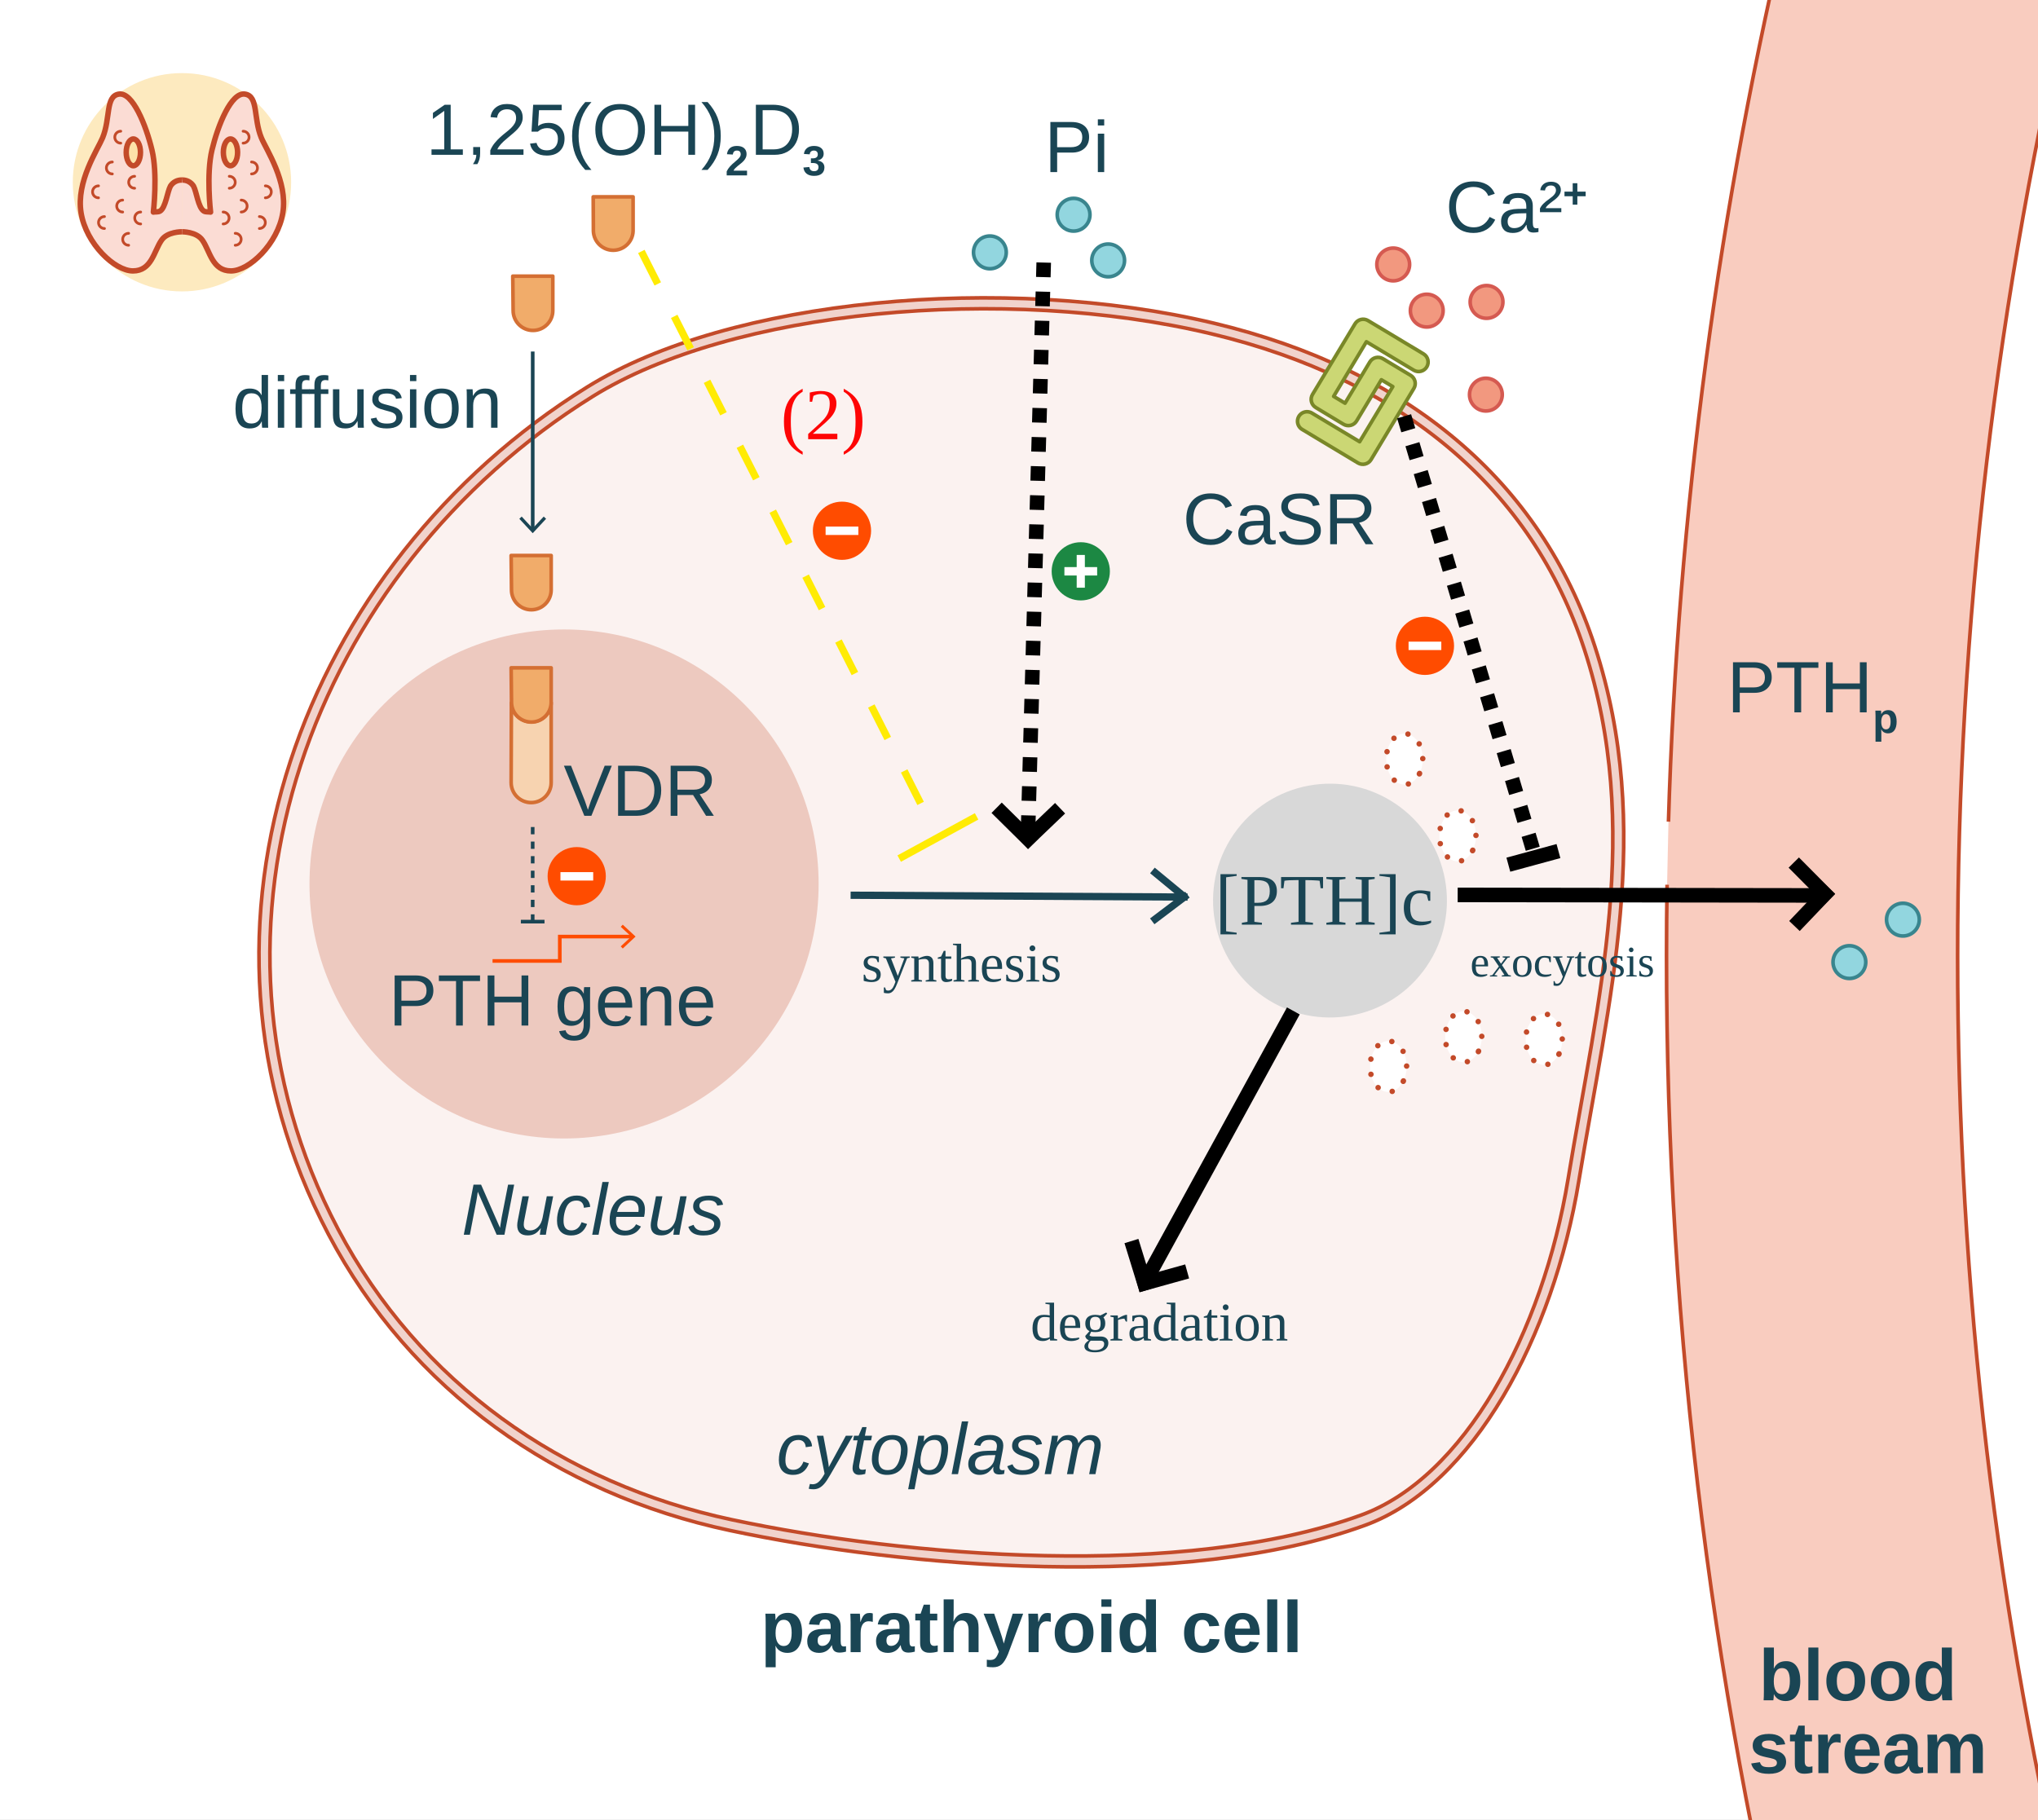
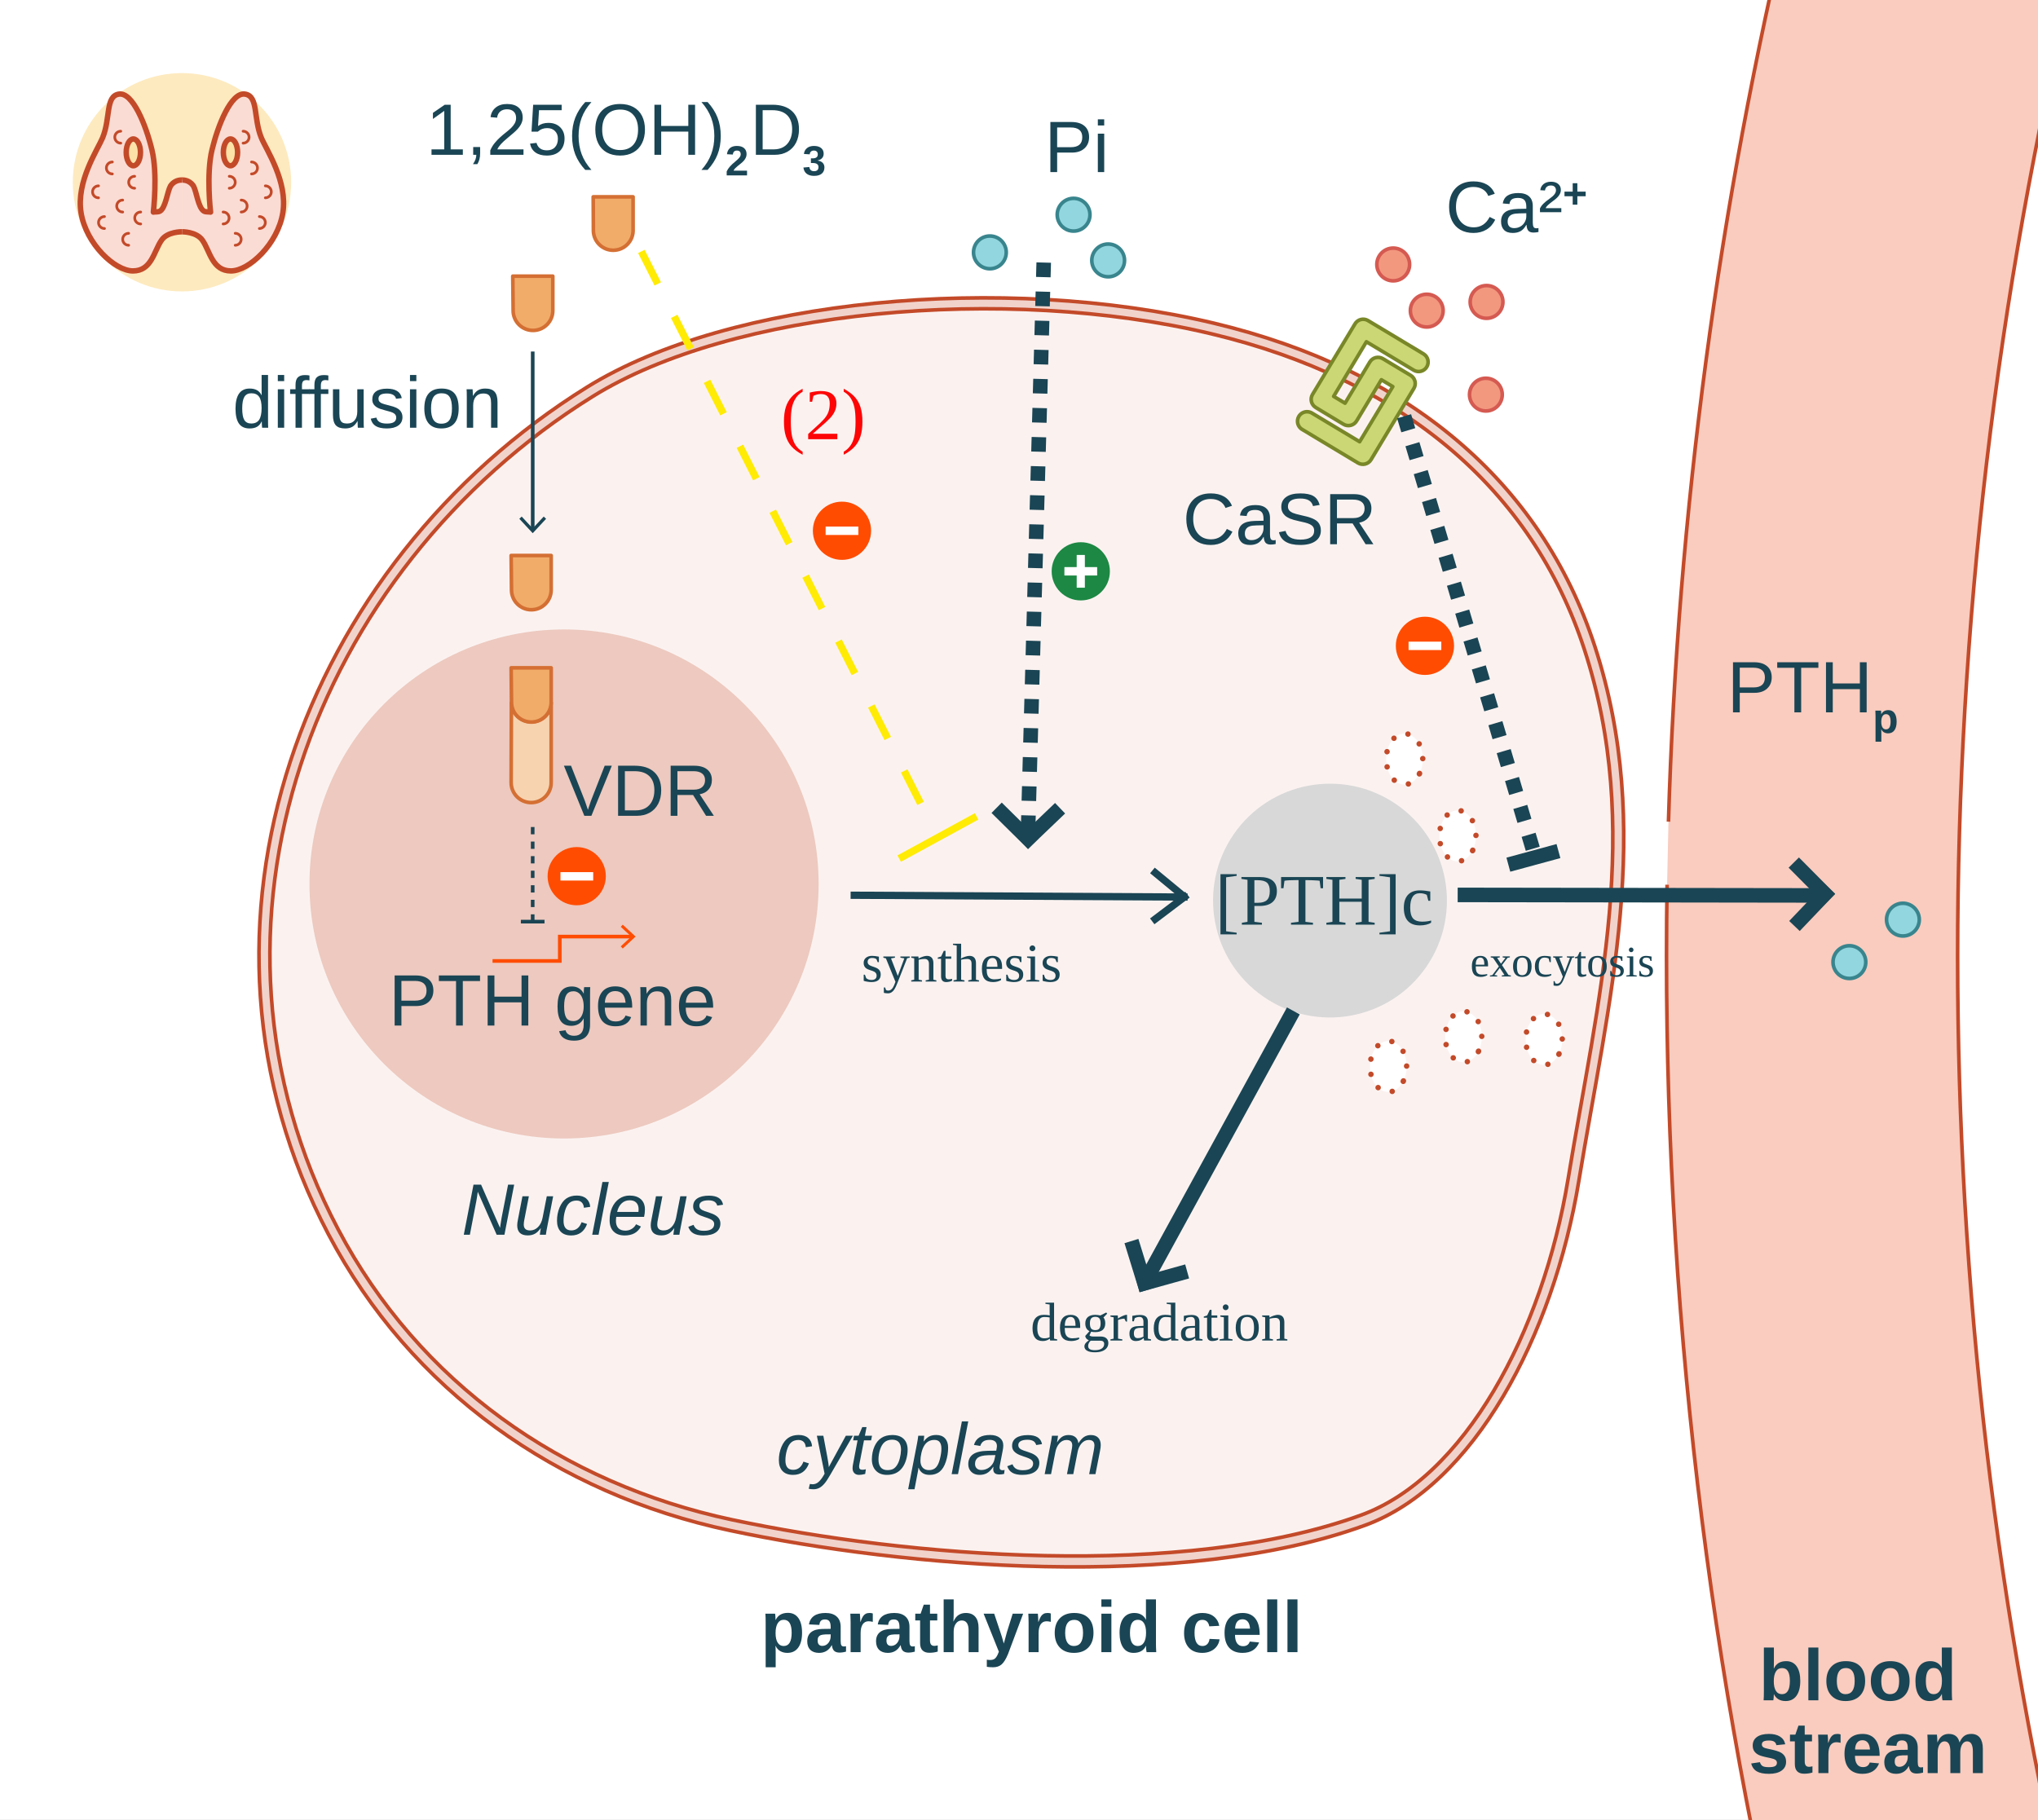
<svg xmlns="http://www.w3.org/2000/svg" xmlns:ns1="https://boxy-svg.com" viewBox="0 0 560 500">
  <defs>
    <style>.cls-1{isolation:isolate;}.cls-2{fill:#fff;}.cls-3{fill:#fbf2f0;}.cls-10,.cls-13,.cls-15,.cls-18,.cls-20,.cls-22,.cls-30,.cls-4,.cls-5{fill:none;}.cls-10,.cls-12,.cls-13,.cls-14,.cls-15,.cls-4{stroke:#c34a29;}.cls-10,.cls-15,.cls-18,.cls-20,.cls-22,.cls-4,.cls-5{stroke-miterlimit:10;}.cls-4{stroke-width:4px;}.cls-5{stroke:#f1d3cc;stroke-width:2px;}.cls-6{fill:#edc9bf;}.cls-7{fill:#f2987f;stroke:#d55a51;}.cls-13,.cls-15,.cls-16,.cls-17,.cls-21,.cls-7,.cls-8{stroke-linecap:round;}.cls-12,.cls-13,.cls-14,.cls-16,.cls-17,.cls-21,.cls-7,.cls-8{stroke-linejoin:round;}.cls-8{fill:#cbd774;stroke:#798728;}.cls-9{fill:#f9ccbf;}.cls-11{fill:#fdeabf;}.cls-12{fill:#fbdcd4;}.cls-12,.cls-14,.cls-15{stroke-width:1.5px;}.cls-13{stroke-width:0.75px;}.cls-14{fill:#fde2a8;}.cls-15{stroke-dasharray:0 4.21;}.cls-16{fill:#92d6df;stroke:#39858e;}.cls-17{fill:#f1ac6a;}.cls-17,.cls-21{stroke:#d46f33;}.cls-18,.cls-20{stroke:#1a4554;}.cls-19,.cls-24,.cls-25,.cls-26,.cls-27{fill:#1a4554;}.cls-20{stroke-dasharray:2 2;}.cls-21{fill:#f7d3b0;}.cls-22{stroke:#ff4c00;}.cls-23{fill:#ff4c00;}.cls-24,.cls-25,.cls-26,.cls-27{font-size:20px;}.cls-24{font-family:ArialMT, Arial;}.cls-25,.cls-27{font-family:Arial-BoldMT, Arial;font-weight:700;}.cls-26{font-family:Arial-ItalicMT, Arial;font-style:italic;}.cls-27{letter-spacing:0.03em;}.cls-28{letter-spacing:-0.02em;}.cls-29{fill:#1c8843;}.cls-31{mix-blend-mode:multiply;}</style>
  </defs>
  <g class="cls-1">
    <g id="Ebene_30" data-name="Ebene 30">
      <g id="Rahmen-8" data-name="Rahmen">
        <rect class="cls-2" width="560" height="500" />
      </g>
    </g>
    <g id="Zellen_HG" data-name="Zellen HG">
      <path class="cls-3" d="M162.1,107.67c-77.47,48.15-114.73,147-70.53,230.84,22.43,42.54,62.25,70.61,109.26,80.63,47.94,10.21,124.31,16.66,173.7-1.34,29.12-10.61,50.82-51,57.83-93.53,8.18-49.63,20.61-96.62,4.42-146.24C422.22,133.38,386,102.91,333.28,90.3,275.78,76.54,200.67,83.69,162.1,107.67Z" />
      <path class="cls-4" d="M162.1,107.67c-77.47,48.15-114.73,147-70.53,230.84,22.43,42.54,62.25,70.61,109.26,80.63,47.94,10.21,124.31,16.66,173.7-1.34,29.12-10.61,50.82-51,57.83-93.53,8.18-49.63,20.61-96.62,4.42-146.24C422.22,133.38,386,102.91,333.28,90.3,275.78,76.54,200.67,83.69,162.1,107.67Z" />
      <path class="cls-5" d="M162.1,107.67c-77.47,48.15-114.73,147-70.53,230.84,22.43,42.54,62.25,70.61,109.26,80.63,47.94,10.21,124.31,16.66,173.7-1.34,29.12-10.61,50.82-51,57.83-93.53,8.18-49.63,20.61-96.62,4.42-146.24C422.22,133.38,386,102.91,333.28,90.3,275.78,76.54,200.67,83.69,162.1,107.67Z" />
      <circle class="cls-6" cx="154.99" cy="242.94" r="69.95" />
      <g id="CAP">
        <circle class="cls-7" cx="408.29" cy="108.45" r="4.5" />
      </g>
      <g id="CAP-2" data-name="CAP">
        <circle class="cls-7" cx="382.83" cy="72.68" r="4.5" />
      </g>
      <g id="CAP-3" data-name="CAP">
        <circle class="cls-7" cx="408.47" cy="82.98" r="4.5" />
      </g>
      <g id="CaSR">
        <path class="cls-8" d="M373.14,127.23l-15.23-9.15a2.62,2.62,0,1,1,2.69-4.49l13,7.81,9.11-15.15-3.14-1.88-6.81,11.33a2.62,2.62,0,0,1-3.59.9L361.55,112a2.62,2.62,0,0,1-.9-3.59L372.33,89a2.6,2.6,0,0,1,3.58-.89l15.24,9.15a2.61,2.61,0,0,1-2.69,4.48l-13-7.81-9,15,3.13,1.88,6.81-11.33a2.62,2.62,0,0,1,3.59-.9l7.62,4.58a2.61,2.61,0,0,1,.89,3.59l-11.79,19.62A2.62,2.62,0,0,1,373.14,127.23Z" />
      </g>
      <g id="CAP-4" data-name="CAP">
        <circle class="cls-7" cx="392.04" cy="85.37" r="4.5" />
      </g>
      <path class="cls-9" d="M458.46,225.82A1236.88,1236.88,0,0,1,492.08-26L569.87-7.3a1156.56,1156.56,0,0,0,0,540l-77.79,18.68a1236.34,1236.34,0,0,1-34-308.23" />
      <path class="cls-10" d="M458.46,225.82A1236.88,1236.88,0,0,1,492.08-26L569.87-7.3a1156.56,1156.56,0,0,0,0,540l-77.79,18.68a1236.34,1236.34,0,0,1-34-308.23" />
      <g id="PTH_klein-2" data-name="PTH klein">
        <circle class="cls-11" cx="50" cy="50.09" r="30" />
        <path class="cls-12" d="M50,49.48a3.59,3.59,0,0,1,3.17,1.66C54,52.65,54.46,57.05,56,58c.57.34,1.33.16,1.86.29,0,0-1.23-10.35.39-17.09s5.29-16,9.12-15.33c3.67.61,2.22,6.58,4.44,12,1.36,3.28,7.29,12,5.91,20.59s-9.28,16-14.26,16c-5.15,0-5.75-5.43-7.82-8.41C54,63.63,50,63.7,50,63.7" />
        <path class="cls-13" d="M63,51.73a1.64,1.64,0,1,0,0-3.28" />
        <path class="cls-13" d="M66.27,58.27a1.64,1.64,0,1,0,0-3.28" />
        <path class="cls-13" d="M64.63,67.4a1.64,1.64,0,0,0,0-3.28" />
        <path class="cls-13" d="M61.31,61.55a1.64,1.64,0,1,0,0-3.28" />
        <path class="cls-13" d="M62.54,44a1.64,1.64,0,1,0,0-3.28" />
        <path class="cls-13" d="M66.8,39.34a1.64,1.64,0,0,0,0-3.28" />
        <path class="cls-13" d="M71.27,62.8a1.64,1.64,0,1,0,0-3.28" />
        <path class="cls-13" d="M69.11,47.8a1.64,1.64,0,1,0,0-3.28" />
        <path class="cls-13" d="M72.91,54.36a1.64,1.64,0,0,0,0-3.28" />
        <ellipse class="cls-14" cx="63.33" cy="41.87" rx="1.96" ry="3.68" />
        <path class="cls-12" d="M50,49.48a3.58,3.58,0,0,0-3.16,1.66C46,52.65,45.52,57.05,44,58c-.57.34-1.34.16-1.86.29,0,0,1.23-10.35-.39-17.09s-5.3-16-9.13-15.33c-3.67.61-2.21,6.58-4.43,12-1.36,3.28-7.3,12-5.92,20.59s9.29,16,14.27,16c5.14,0,5.75-5.43,7.82-8.41C45.94,63.63,50,63.7,50,63.7" />
        <path class="cls-13" d="M37,51.73a1.64,1.64,0,0,1,0-3.28" />
        <path class="cls-13" d="M33.71,58.27a1.64,1.64,0,0,1,0-3.28" />
        <path class="cls-13" d="M35.35,67.4a1.64,1.64,0,0,1,0-3.28" />
        <path class="cls-13" d="M38.66,61.55a1.64,1.64,0,1,1,0-3.28" />
        <path class="cls-13" d="M37.43,44a1.64,1.64,0,0,1,0-3.28" />
        <path class="cls-13" d="M33.18,39.34a1.64,1.64,0,1,1,0-3.28" />
        <path class="cls-13" d="M28.71,62.8a1.64,1.64,0,1,1,0-3.28" />
        <path class="cls-13" d="M30.87,47.8a1.64,1.64,0,0,1,0-3.28" />
        <path class="cls-13" d="M27.07,54.36a1.64,1.64,0,1,1,0-3.28" />
        <ellipse class="cls-14" cx="36.64" cy="41.87" rx="1.96" ry="3.68" />
      </g>
    </g>
    <g id="Icons">
      <g id="Text">
        <g id="OPG_2_" data-name="OPG 2?">
          <g id="OPG-3" data-name="OPG" transform="matrix(1, 0, 0, 1, 0.830129, 6.087611)">
            <path class="cls-2" d="M405.39,282.92c-1.61,3.14-4.73,3.87-7,1.63s-2.77-6.62-1.16-9.77,4.72-3.87,7-1.63S407,279.77,405.39,282.92Z" />
            <path class="cls-15" d="M405.39,282.92c-1.61,3.14-4.73,3.87-7,1.63s-2.77-6.62-1.16-9.77,4.72-3.87,7-1.63S407,279.77,405.39,282.92Z" />
          </g>
        </g>
        <g id="OPG_2_2" data-name="OPG 2?" transform="matrix(1, 0, 0, 1, -5.763916, 16.24376)">
          <g id="OPG-4" data-name="OPG">
            <path class="cls-2" d="M410.39,217.54c-1.61,3.15-4.73,3.88-7,1.63s-2.77-6.62-1.16-9.77,4.72-3.87,7-1.62S412,214.4,410.39,217.54Z" />
            <path class="cls-15" d="M410.39,217.54c-1.61,3.15-4.73,3.88-7,1.63s-2.77-6.62-1.16-9.77,4.72-3.87,7-1.62S412,214.4,410.39,217.54Z" />
          </g>
        </g>
        <g id="OPG_2_3" data-name="OPG 2?" transform="matrix(1, 0, 0, 1, -45.10366, 26.0107)">
          <g id="OPG-5" data-name="OPG">
            <path class="cls-2" d="M430.68,271.17c-1.61,3.14-4.72,3.87-7,1.63s-2.77-6.62-1.16-9.77,4.73-3.87,7-1.63S432.29,268,430.68,271.17Z" />
            <path class="cls-15" d="M430.68,271.17c-1.61,3.14-4.72,3.87-7,1.63s-2.77-6.62-1.16-9.77,4.73-3.87,7-1.63S432.29,268,430.68,271.17Z" />
          </g>
        </g>
        <g id="PTH_kugel-11" data-name="PTH kugel" transform="matrix(1, 0, 0, 1, 10.06435, 11.47336)">
          <circle class="cls-16" cx="498.11" cy="252.94" r="4.5" />
        </g>
        <g id="PTH_kugel-13" data-name="PTH kugel">
          <circle class="cls-16" cx="304.5" cy="71.57" r="4.5" />
        </g>
        <g id="PTH_kugel-14" data-name="PTH kugel">
          <circle class="cls-16" cx="295" cy="59.01" r="4.5" />
        </g>
        <g id="PTH_kugel-15" data-name="PTH kugel">
          <circle class="cls-16" cx="272" cy="69.36" r="4.5" />
        </g>
        <g id="D3-2" data-name="D3">
          <path class="cls-17" d="M141,85.36a5.45,5.45,0,1,0,10.9,0V75.9h-11Z" />
        </g>
        <g id="D3-3" data-name="D3">
          <path class="cls-17" d="M140.55,162.13a5.45,5.45,0,0,0,10.9,0v-9.46h-11Z" />
        </g>
        <g id="D3-4" data-name="D3">
          <path class="cls-17" d="M163.05,63.55a5.46,5.46,0,0,0,10.91,0V54.1H163Z" />
        </g>
        <line class="cls-18" x1="146.38" y1="96.61" x2="146.38" y2="145.56" />
        <polygon class="cls-19" points="142.7 142.58 143.35 141.97 146.38 145.22 149.4 141.97 150.06 142.58 146.38 146.54 142.7 142.58" />
        <line class="cls-20" x1="146.37" y1="253.29" x2="146.37" y2="225.84" />
        <rect class="cls-19" x="143.12" y="252.79" width="6.5" height="1" />
        <g id="Neues_Symbol_1-2" data-name="Neues Symbol 1">
          <g id="VDR-3" data-name="VDR">
            <path class="cls-21" d="M151.45,193.15v21.93a5.5,5.5,0,0,1-5.5,5.5h0a5.5,5.5,0,0,1-5.5-5.51l.07-21.92a5.47,5.47,0,0,0,10.93,0Z" />
          </g>
          <g id="Deleted_Symbol-20" data-name="Deleted Symbol">
            <path class="cls-17" d="M140.55,193a5.45,5.45,0,0,0,10.9,0v-9.46h-11Z" />
          </g>
        </g>
        <ellipse style="fill: rgb(216, 216, 216);" transform="matrix(-0.566529, 0.824042, -0.824041, -0.566528, 706.6548, 160.1278)" cx="265.305" cy="231.66" rx="32.129" ry="32.129" />
        <text transform="matrix(1, 0, 0, 0.999999, 6.618835, -1.654534)" style="fill: rgb(26, 69, 84); font-size: 20px; white-space: pre;" x="327.257" y="255.783">[PTH]c</text>
        <text x="664.406" y="188.491" style="white-space: pre; fill: rgb(51, 51, 51); font-size: 24px;"> </text>
        <g id="g-1" data-name="OPG 2?" transform="matrix(1, 0, 0, 1, -2.338448, 18.5664)">
          <g id="g-2" data-name="OPG">
            <path class="cls-2" d="M430.68,271.17c-1.61,3.14-4.72,3.87-7,1.63s-2.77-6.62-1.16-9.77,4.73-3.87,7-1.63S432.29,268,430.68,271.17Z" style="fill: rgb(255, 255, 255);" />
            <path class="cls-15" d="M430.68,271.17c-1.61,3.14-4.72,3.87-7,1.63s-2.77-6.62-1.16-9.77,4.73-3.87,7-1.63S432.29,268,430.68,271.17Z" style="fill: none; stroke: rgb(195, 74, 41); stroke-dasharray: 0px, 4.21px; stroke-linecap: round; stroke-miterlimit: 10; stroke-width: 1.5px;" />
          </g>
        </g>
        <g id="g-3" data-name="OPG 2?" transform="matrix(1, 0, 0, 1, -20.38151, -4.858695)">
          <g id="g-4" data-name="OPG">
            <path class="cls-2" d="M410.39,217.54c-1.61,3.15-4.73,3.88-7,1.63s-2.77-6.62-1.16-9.77,4.72-3.87,7-1.62S412,214.4,410.39,217.54Z" style="fill: rgb(255, 255, 255);" />
            <path class="cls-15" d="M410.39,217.54c-1.61,3.15-4.73,3.88-7,1.63s-2.77-6.62-1.16-9.77,4.72-3.87,7-1.62S412,214.4,410.39,217.54Z" style="fill: none; stroke: rgb(195, 74, 41); stroke-dasharray: 0px, 4.21px; stroke-linecap: round; stroke-miterlimit: 10; stroke-width: 1.5px;" />
          </g>
        </g>
        <g id="g-5" data-name="PTH kugel" transform="matrix(1, 0, 0, 1, 24.77093, -0.200999)">
          <circle class="cls-16" cx="498.11" cy="252.94" r="4.5" style="fill: rgb(146, 214, 223); stroke: rgb(57, 133, 142); stroke-linecap: round; stroke-linejoin: round;" />
        </g>
-         <line style="stroke: rgb(0, 0, 0); stroke-width: 4; fill: rgb(26, 69, 84);" x1="407.03" y1="270.624" x2="493.796" y2="221.414" transform="matrix(0.869141, 0.494565, -0.494565, 0.869141, 180.613, -190.5645)" />
-         <line style="stroke: rgb(0, 0, 0); stroke-width: 4; fill: rgb(26, 69, 84);" x1="491.907" y1="238.285" x2="503.814" y2="245.856" transform="matrix(0.975198, 0.221334, -0.221334, 0.975198, 65.92627, -104.1896)" />
-         <line style="stroke: rgb(0, 0, 0); stroke-width: 4; fill: rgb(26, 69, 84);" x1="490.306" y1="243.157" x2="502.213" y2="250.728" transform="matrix(0.194062, -0.980989, 0.980989, 0.194062, 159.3942, 688.2936)" ns1:origin="0.696 0.526" />
-         <line style="stroke: rgb(0, 0, 0); stroke-width: 4; fill: rgb(26, 69, 84);" x1="298.328" y1="336.455" x2="371.681" y2="293.689" transform="matrix(-0.856567, 0.516036, -0.516036, -0.856567, 784.5468, 412.078)" />
-         <line style="stroke: rgb(0, 0, 0); stroke-width: 4; fill: rgb(26, 69, 84);" x1="313.452" y1="347.532" x2="325.359" y2="355.103" transform="matrix(-0.669324, 0.742971, -0.742971, -0.669324, 794.2099, 349.1538)" />
-         <line style="stroke: rgb(0, 0, 0); stroke-width: 4; fill: rgb(26, 69, 84);" x1="306.337" y1="345.499" x2="318.244" y2="353.07" transform="matrix(0.761341, 0.648352, -0.648352, 0.761341, 301.6749, -120.5803)" ns1:origin="0.696 0.526" />
+         <line style="stroke-width: 4; fill: rgb(26, 69, 84); stroke: rgb(26, 69, 84);" x1="407.03" y1="270.624" x2="493.796" y2="221.414" transform="matrix(0.869141, 0.494565, -0.494565, 0.869141, 180.613, -190.5645)" />
+         <line style="stroke-width: 4; fill: rgb(26, 69, 84); stroke: rgb(26, 69, 84);" x1="491.907" y1="238.285" x2="503.814" y2="245.856" transform="matrix(0.975198, 0.221334, -0.221334, 0.975198, 65.92627, -104.1896)" />
+         <line style="stroke-width: 4; fill: rgb(26, 69, 84); stroke: rgb(26, 69, 84);" x1="490.306" y1="243.157" x2="502.213" y2="250.728" transform="matrix(0.194062, -0.980989, 0.980989, 0.194062, 159.3942, 688.2936)" ns1:origin="0.696 0.526" />
+         <line style="stroke-width: 4; fill: rgb(26, 69, 84); stroke: rgb(26, 69, 84);" x1="298.328" y1="336.455" x2="371.681" y2="293.689" transform="matrix(-0.856567, 0.516036, -0.516036, -0.856567, 784.5468, 412.078)" />
+         <line style="stroke-width: 4; fill: rgb(26, 69, 84); stroke: rgb(26, 69, 84);" x1="313.452" y1="347.532" x2="325.359" y2="355.103" transform="matrix(-0.669324, 0.742971, -0.742971, -0.669324, 794.2099, 349.1538)" />
+         <line style="stroke-width: 4; fill: rgb(26, 69, 84); stroke: rgb(26, 69, 84);" x1="306.337" y1="345.499" x2="318.244" y2="353.07" transform="matrix(0.761341, 0.648352, -0.648352, 0.761341, 301.6749, -120.5803)" ns1:origin="0.696 0.526" />
        <line style="fill: rgb(26, 69, 84); stroke-dasharray: 10px; stroke: rgb(255, 235, 4); stroke-width: 2;" x1="136.661" y1="191.906" x2="294.174" y2="112.004" transform="matrix(-0.00113, 0.999999, -0.999999, -0.00113, 368.289, -67.34206)" />
        <line style="fill: rgb(26, 69, 84); stroke: rgb(255, 235, 4); stroke-width: 2;" x1="245.955" y1="219.532" x2="265.8" y2="233.428" transform="matrix(0.444318, -0.895869, 0.895869, 0.444318, -58.87221, 358.7689)" ns1:origin="0.696 0.526" />
-         <line style="stroke: rgb(0, 0, 0); stroke-width: 4; fill: rgb(26, 69, 84); stroke-dasharray: 4px;" x1="216.559" y1="187.914" x2="352.731" y2="112.167" transform="matrix(-0.510014, 0.860166, -0.860166, -0.510014, 558.8777, -18.27871)" />
-         <line style="stroke: rgb(0, 0, 0); stroke-width: 4; fill: rgb(26, 69, 84);" x1="280.239" y1="223.217" x2="292.146" y2="230.788" transform="matrix(-0.238722, 0.971088, -0.971088, -0.238722, 574.9524, 3.274922)" />
-         <line style="stroke: rgb(0, 0, 0); stroke-width: 4; fill: rgb(26, 69, 84);" x1="272.824" y1="223.662" x2="284.731" y2="231.233" transform="matrix(0.977365, 0.211558, -0.211558, 0.977365, 54.52283, -54.31872)" ns1:origin="0.696 0.526" />
-         <line style="stroke: rgb(0, 0, 0); stroke-width: 4; fill: rgb(26, 69, 84); stroke-dasharray: 4px;" x1="343.553" y1="192.561" x2="463.889" y2="156.632" transform="matrix(-0.00113, 0.999999, -0.999999, -0.00113, 578.7735, -228.927)" />
-         <line style="stroke: rgb(0, 0, 0); stroke-width: 4; fill: rgb(26, 69, 84);" x1="414.831" y1="229.867" x2="426.547" y2="238.004" transform="matrix(0.642848, -0.765994, 0.765994, 0.642848, -28.28512, 407.6303)" ns1:origin="0.696 0.526" />
+         <line style="stroke-width: 4; fill: rgb(26, 69, 84); stroke-dasharray: 4px; stroke: rgb(26, 69, 84);" x1="216.559" y1="187.914" x2="352.731" y2="112.167" transform="matrix(-0.510014, 0.860166, -0.860166, -0.510014, 558.8777, -18.27871)" />
+         <line style="stroke-width: 4; fill: rgb(26, 69, 84); stroke: rgb(26, 69, 84);" x1="280.239" y1="223.217" x2="292.146" y2="230.788" transform="matrix(-0.238722, 0.971088, -0.971088, -0.238722, 574.9524, 3.274922)" />
+         <line style="stroke-width: 4; fill: rgb(26, 69, 84); stroke: rgb(26, 69, 84);" x1="272.824" y1="223.662" x2="284.731" y2="231.233" transform="matrix(0.977365, 0.211558, -0.211558, 0.977365, 54.52283, -54.31872)" ns1:origin="0.696 0.526" />
+         <line style="stroke-width: 4; fill: rgb(26, 69, 84); stroke-dasharray: 4px; stroke: rgb(26, 69, 84);" x1="343.553" y1="192.561" x2="463.889" y2="156.632" transform="matrix(-0.00113, 0.999999, -0.999999, -0.00113, 578.7735, -228.927)" />
+         <line style="stroke-width: 4; fill: rgb(26, 69, 84); stroke: rgb(26, 69, 84);" x1="414.831" y1="229.867" x2="426.547" y2="238.004" transform="matrix(0.642848, -0.765994, 0.765994, 0.642848, -28.28512, 407.6303)" ns1:origin="0.696 0.526" />
        <line style="fill: rgb(26, 69, 84); stroke-width: 2; stroke: rgb(26, 69, 84);" x1="239.663" y1="268.965" x2="320.392" y2="223.612" transform="matrix(0.869141, 0.494565, -0.494565, 0.869141, 158.4498, -106.2626)" />
        <line style="fill: rgb(26, 69, 84); stroke-width: 2; stroke: rgb(26, 69, 84);" x1="315.988" y1="240.258" x2="325.89" y2="245.251" transform="matrix(0.975198, 0.221334, -0.221334, 0.975198, 61.68973, -65.01394)" />
        <line style="fill: rgb(26, 69, 84); stroke-width: 2; stroke: rgb(26, 69, 84);" x1="321.042" y1="248.523" x2="330.195" y2="256.5" transform="matrix(0.20478, -0.978808, 0.978808, 0.20478, 7.608271, 516.5575)" ns1:origin="0.073 0.636" />
      </g>
      <polyline class="cls-22" points="135.34 264.1 153.82 264.1 153.82 257.4 173.77 257.4" />
      <polygon class="cls-23" points="171.12 260.68 170.57 260.09 173.46 257.4 170.57 254.72 171.12 254.13 174.64 257.4 171.12 260.68" />
    </g>
    <g id="Text-2" data-name="Text">
      <text class="cls-24" transform="translate(324.96 149.57)" style="white-space: pre;">CaSR</text>
      <text class="cls-24" transform="translate(397.17 63.82)" style="white-space: pre;">Ca²</text>
      <text class="cls-25" transform="translate(429.4 57.16) scale(0.58)" style="white-space: pre;">+</text>
      <text class="cls-24" transform="translate(436.21 63.82)" style="white-space: pre;"> </text>
      <text class="cls-25" transform="translate(483.29 467.3)" style="white-space: pre;">blood <tspan x="-2.81" y="20">stream</tspan>
      </text>
      <text class="cls-25" transform="translate(209 454.06)" style="white-space: pre;">parathyroid cell</text>
      <text class="cls-26" transform="translate(126.83 339.34)" style="white-space: pre;">Nucleus</text>
      <text class="cls-26" transform="translate(213.36 405.14)" style="white-space: pre;">cytoplasm</text>
      <text class="cls-24" transform="translate(474.55 195.77)" style="white-space: pre;">PTH</text>
      <text class="cls-27" transform="translate(514.55 201.43) scale(0.58)" style="white-space: pre;">p</text>
      <text class="cls-24" transform="translate(106.8 281.85)" style="white-space: pre;">PTH gene</text>
      <text class="cls-24" transform="translate(117.04 42.55)" style="white-space: pre;">1,25(OH)</text>
      <text class="cls-27" transform="translate(199.28 48.21) scale(0.58)" style="white-space: pre;">2</text>
      <text class="cls-24" transform="translate(206.06 42.55)" style="white-space: pre;">D</text>
      <text class="cls-27" transform="translate(220.5 48.21) scale(0.58)" style="white-space: pre;">3</text>
      <text class="cls-24" style="white-space: pre; font-size: 20px;" x="286.979" y="47.297">Pi</text>
      <text class="cls-24" transform="translate(63.87 117.55)" style="white-space: pre;">di<tspan class="cls-28" x="15.57" y="0">f</tspan>
        <tspan x="20.76" y="0">fusion</tspan>
      </text>
      <text class="cls-24" transform="translate(154.86 224.21)" style="white-space: pre;">VDR</text>
      <g id="Minus-8" data-name="Minus" transform="matrix(1, 0, 0, 1, -10.9411, 3.217971)">
        <circle class="cls-23" cx="242.3" cy="142.65" r="8" />
        <path class="cls-2" d="M237.8,143.81V141.5h9v2.31Z" />
      </g>
      <g id="Minus-9" data-name="Minus" transform="matrix(1, 0, 0, 1, -4.77627, 7.483927)">
        <circle class="cls-23" cx="396.32" cy="170.01" r="8" />
        <path class="cls-2" d="M391.82,171.17v-2.31h9v2.31Z" />
      </g>
      <g id="Minus-10" data-name="Minus">
        <circle class="cls-23" cx="158.47" cy="240.8" r="8" />
        <path class="cls-2" d="M154,242v-2.31h9V242Z" />
      </g>
      <g id="Plus-22" data-name="Plus" transform="matrix(1, 0, 0, 1, -6.435942, 15.44626)">
        <circle class="cls-29" cx="303.41" cy="141.57" r="8" />
        <path class="cls-2" d="M302.29,146.07v-3.35h-3.38v-2.31h3.38v-3.34h2.24v3.34h3.38v2.31h-3.38v3.35Z" />
      </g>
      <text x="655.196" y="104.588" style="white-space: pre; fill: rgb(51, 51, 51); font-size: 24px;"> </text>
    </g>
    <g id="Zoom_Rahmen" data-name="Zoom Rahmen">
      <g id="Neues_Symbol_2-9" data-name="Neues Symbol 2">
        <g id="Kidney_klein-12" data-name="Kidney klein">
          <circle class="cls-30" cx="50" cy="50" r="30" />
        </g>
        <rect class="cls-30" width="560" height="500" />
      </g>
    </g>
    <text style="fill: rgb(26, 69, 84); white-space: pre; font-size: 15px;" x="236.703" y="269.763">synthesis</text>
    <text x="468.904" y="124.647" style="white-space: pre; fill: rgb(51, 51, 51); font-size: 24px;"> </text>
    <text style="fill: rgb(26, 69, 84); white-space: pre; font-size: 15px;" x="283.167" y="368.418">degradation</text>
    <text style="white-space: pre; fill: rgb(51, 51, 51); font-size: 24px;" x="582.711" y="263.737"> </text>
    <text transform="matrix(0.999999, 0, 0, 1, -39.12151, -174.5067)" style="fill: rgb(254, 5, 5); font-size: 20px; white-space: pre;" x="253.655" y="295.221">(2)</text>
    <text x="668.016" y="236.167" style="white-space: pre; fill: rgb(51, 51, 51); font-size: 24px;"> </text>
  </g>
  <text transform="matrix(1, 0, 0, 1.000001, -17.4327, 12.44633)" style="fill: rgb(26, 69, 84); white-space: pre;" x="421.407" y="255.917">exocytosis</text>
</svg>
